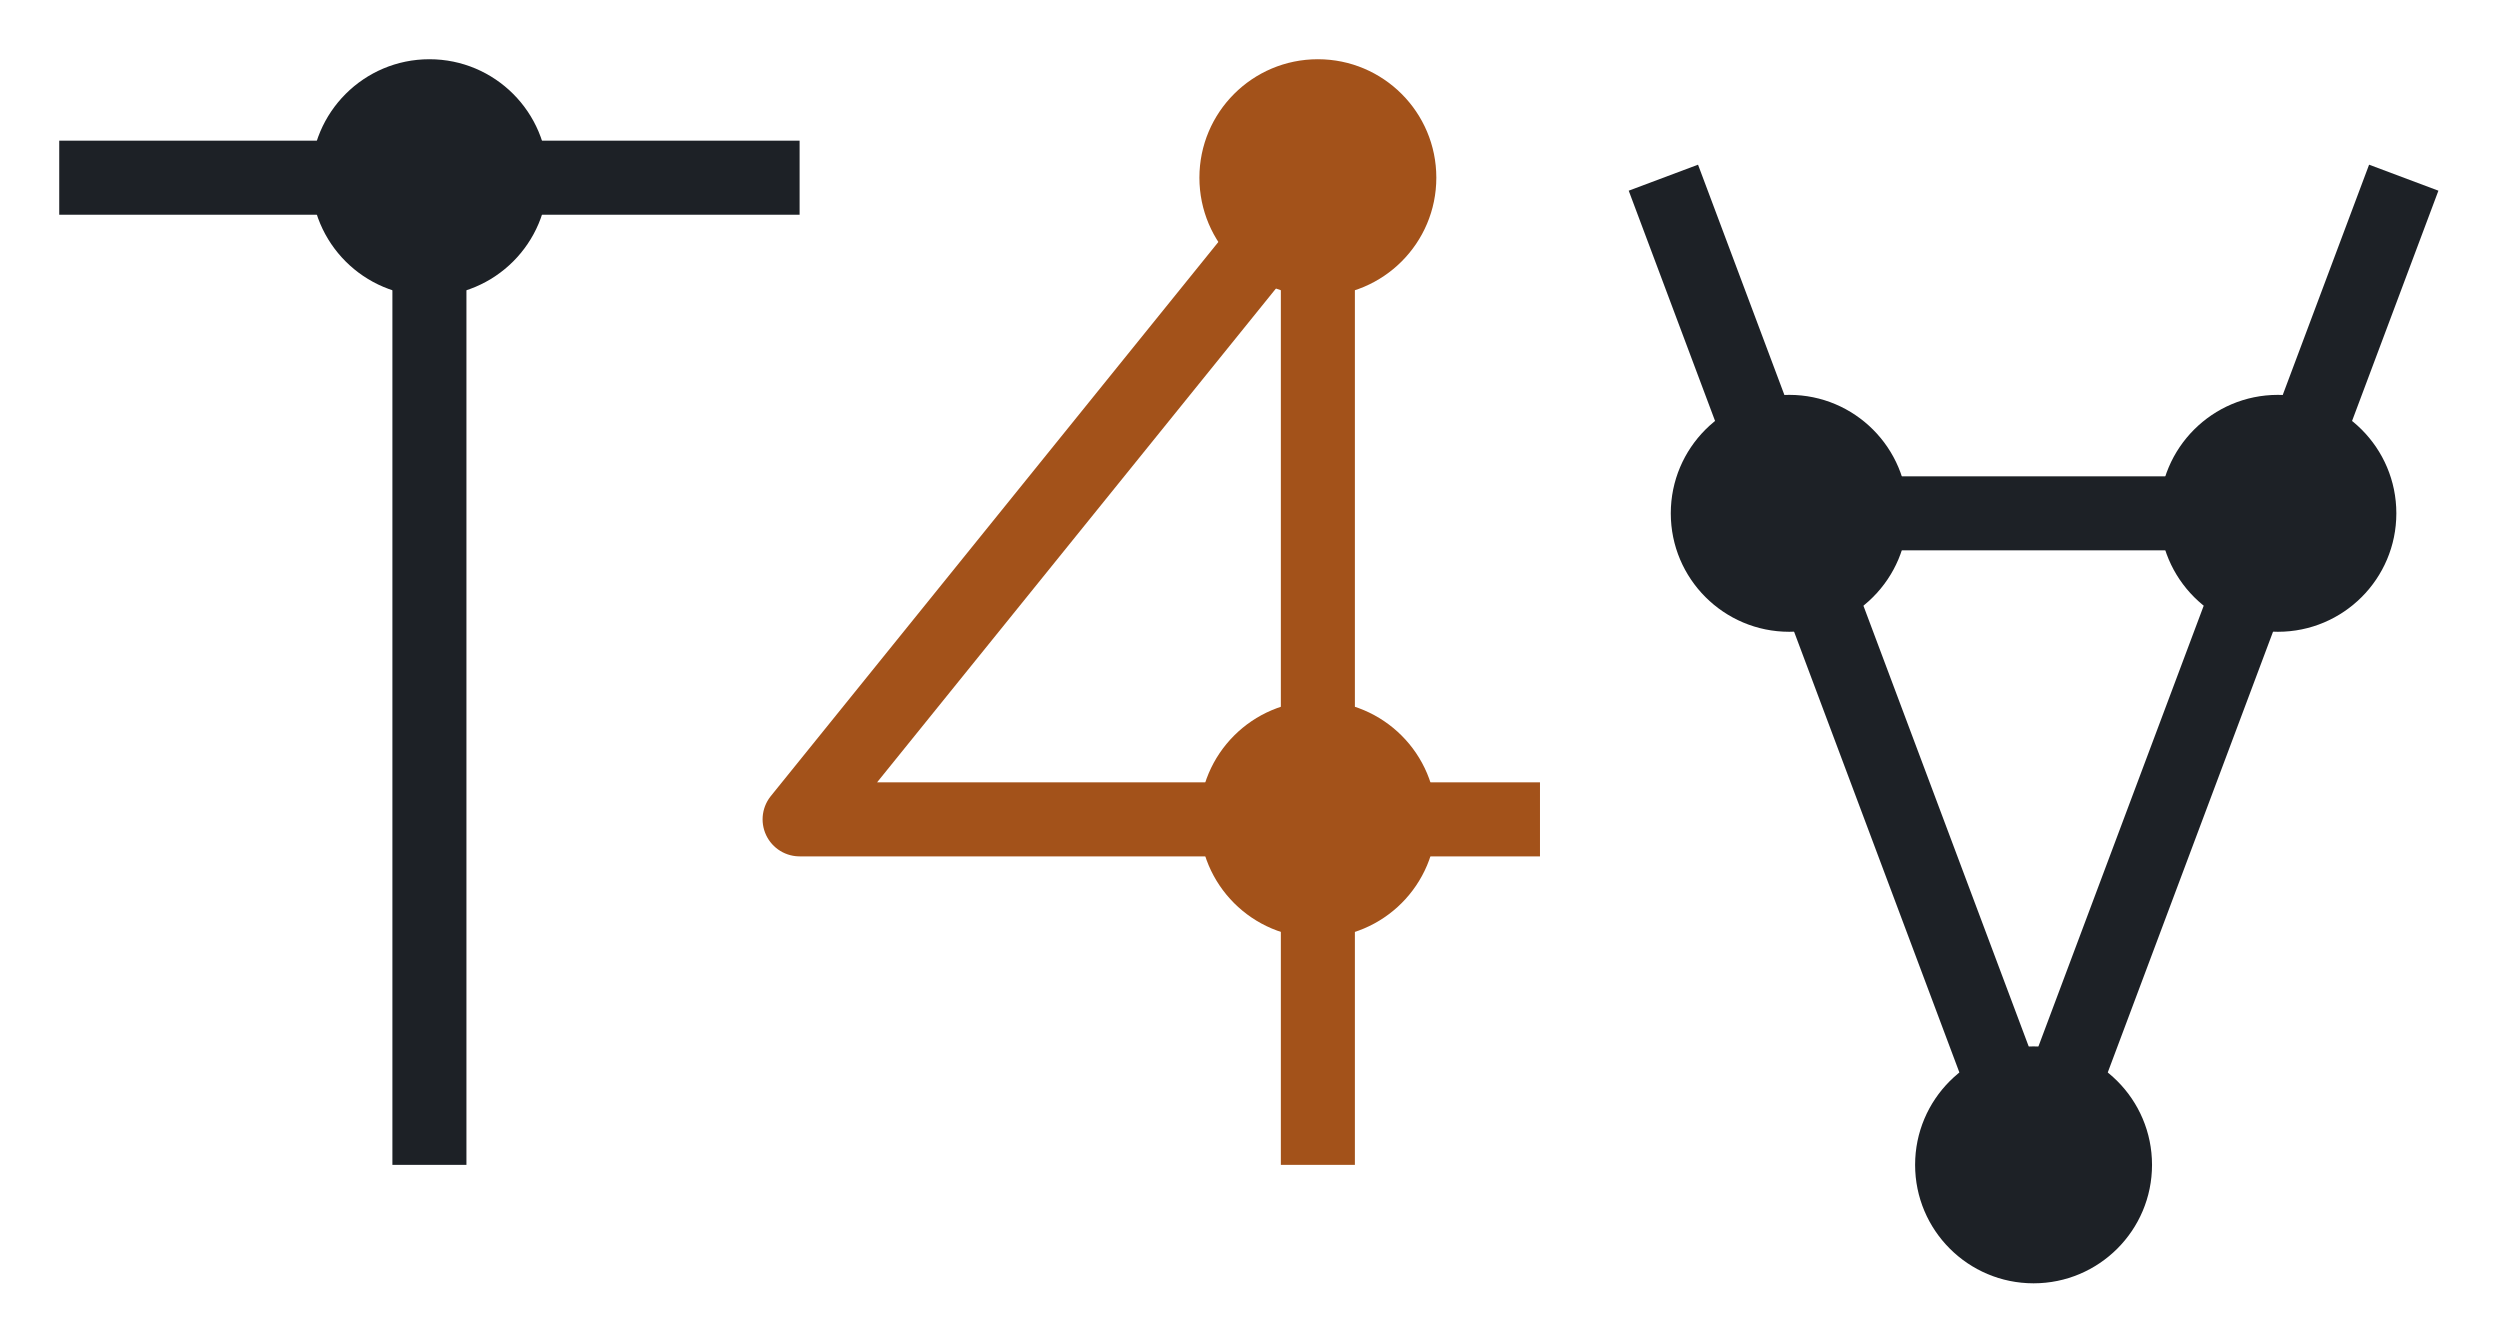
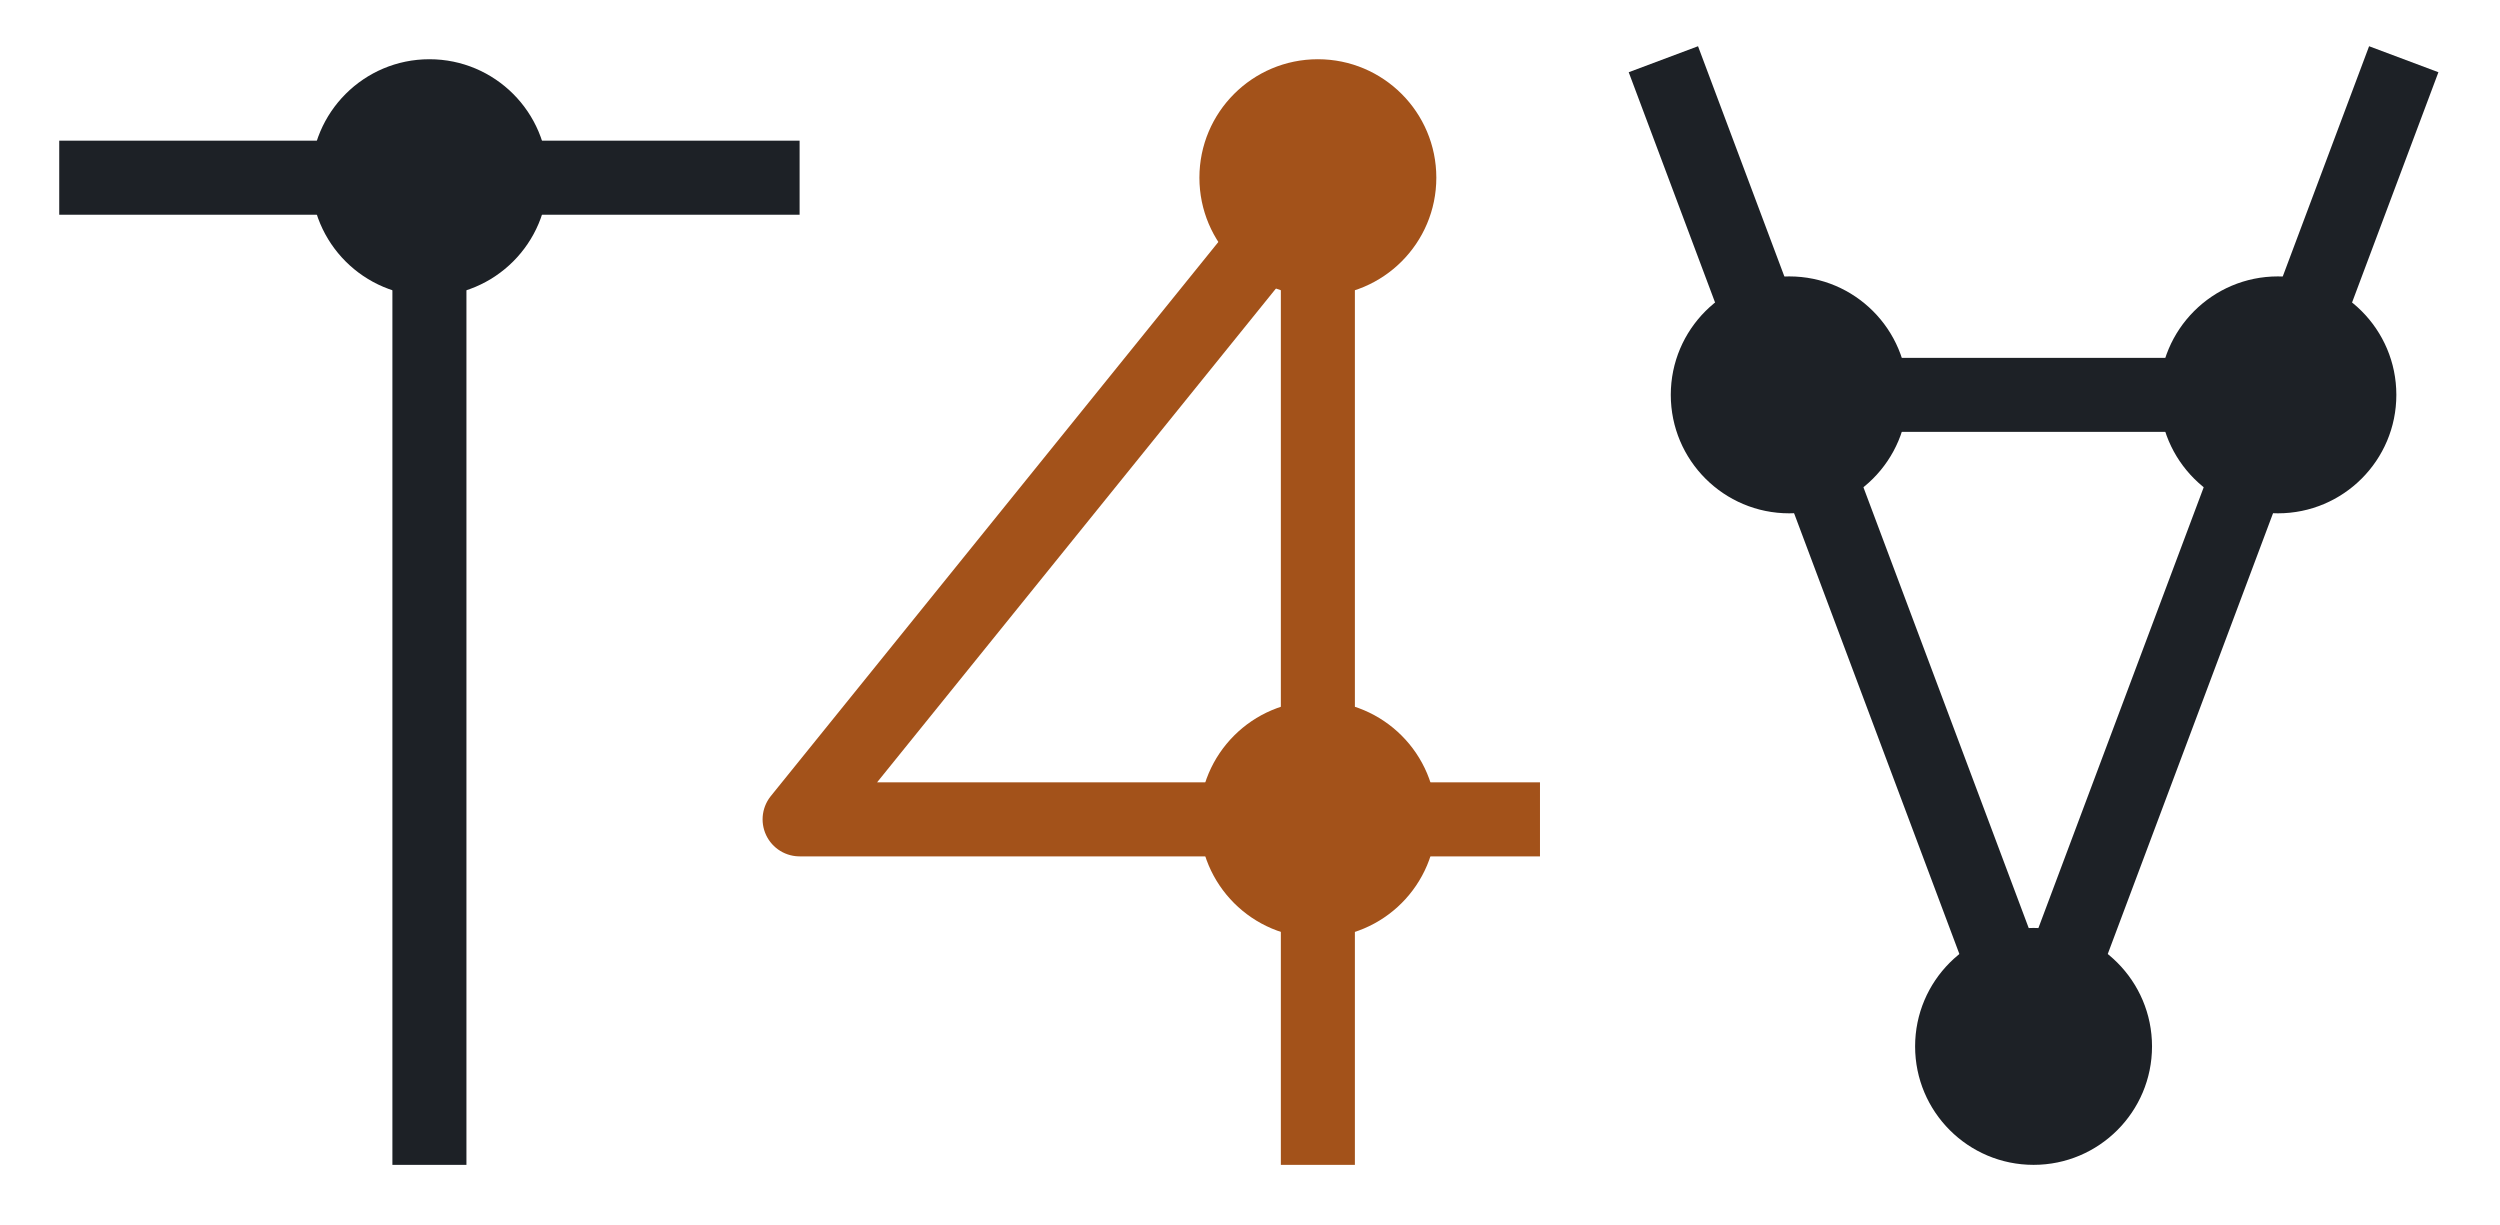
- <svg xmlns="http://www.w3.org/2000/svg" viewBox="-12.00 4.00 506.50 272.00" role="img" aria-labelledby="t">
+ <svg xmlns="http://www.w3.org/2000/svg" viewBox="-12.00 4.00 506.50 248.00" role="img" aria-labelledby="t">
  <style>.ink{stroke:#1d2126}.accent{stroke:#a3521a}.inkf{fill:#1d2126}.accentf{fill:#a3521a}@media (prefers-color-scheme:dark){.ink{stroke:#e6e8eb}.accent{stroke:#f0a46b}.inkf{fill:#e6e8eb}.accentf{fill:#f0a46b}}</style>
  <g fill="none" stroke-width="15.00" stroke-linecap="butt" stroke-linejoin="round">
    <g class="ink">
      <path d="M0.0 40.0H150.0M75.0 40.0V240.0" />
-       <path d="M325.0 40.0L400.0 240.0L475.0 40.0M350.50 108.00H449.50" />
+       <path d="M325.0 16.0L400.0 216.0L475.0 16.0M350.50 84.00H449.50" />
    </g>
    <g class="accent">
      <path d="M255.0 40.0L150.0 170.0H300.0M255.0 40.0V240.0" />
    </g>
  </g>
  <g class="inkf">
    <circle cx="75.00" cy="40.00" r="24.00" />
-     <circle cx="350.50" cy="108.00" r="24.00" />
-     <circle cx="449.50" cy="108.00" r="24.00" />
-     <circle cx="400.00" cy="240.00" r="24.00" />
+     <circle cx="350.50" cy="84.00" r="24.00" />
+     <circle cx="449.50" cy="84.00" r="24.00" />
+     <circle cx="400.00" cy="216.00" r="24.00" />
  </g>
  <g class="accentf">
    <circle cx="255.00" cy="40.00" r="24.00" />
    <circle cx="255.00" cy="170.00" r="24.00" />
  </g>
</svg>
